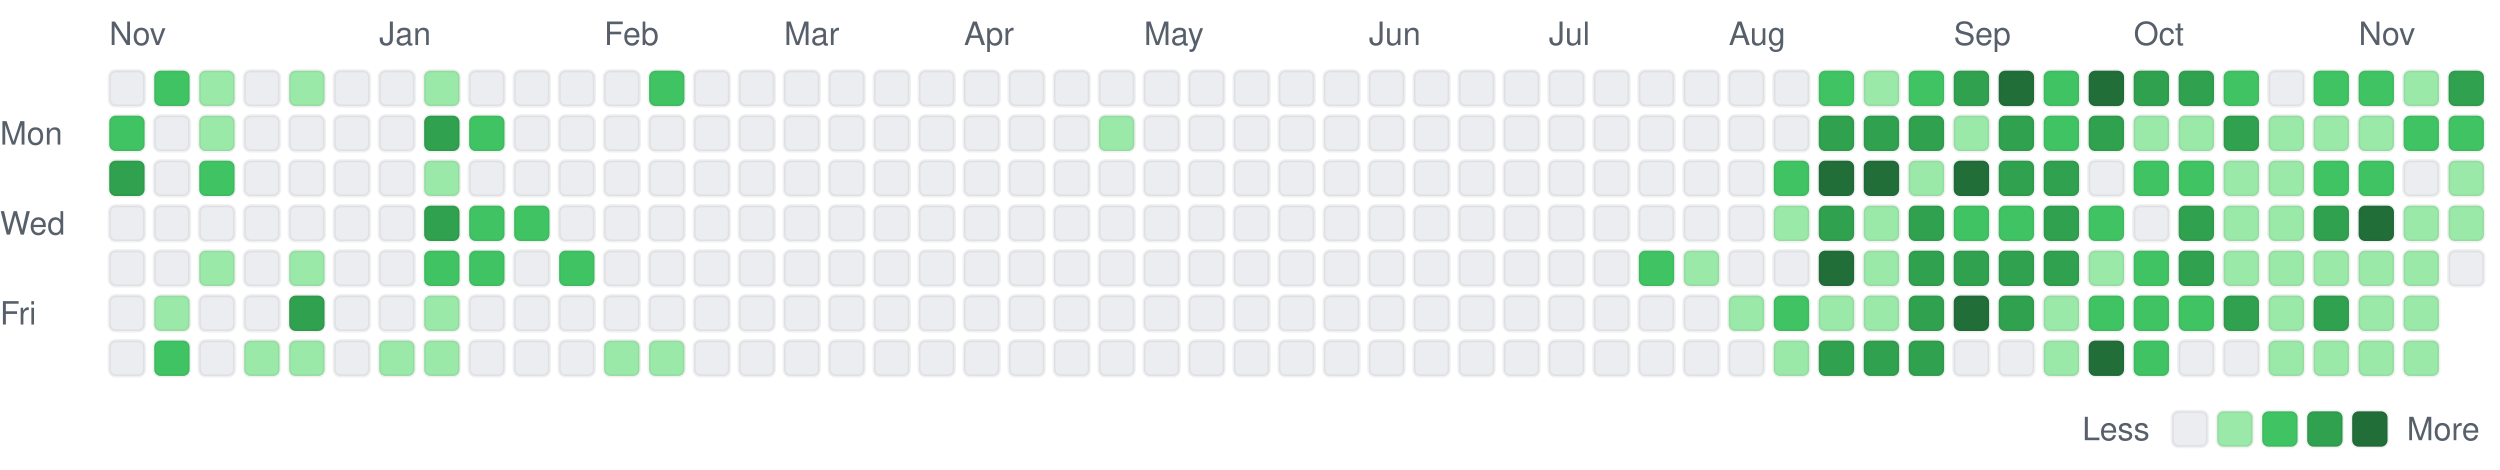
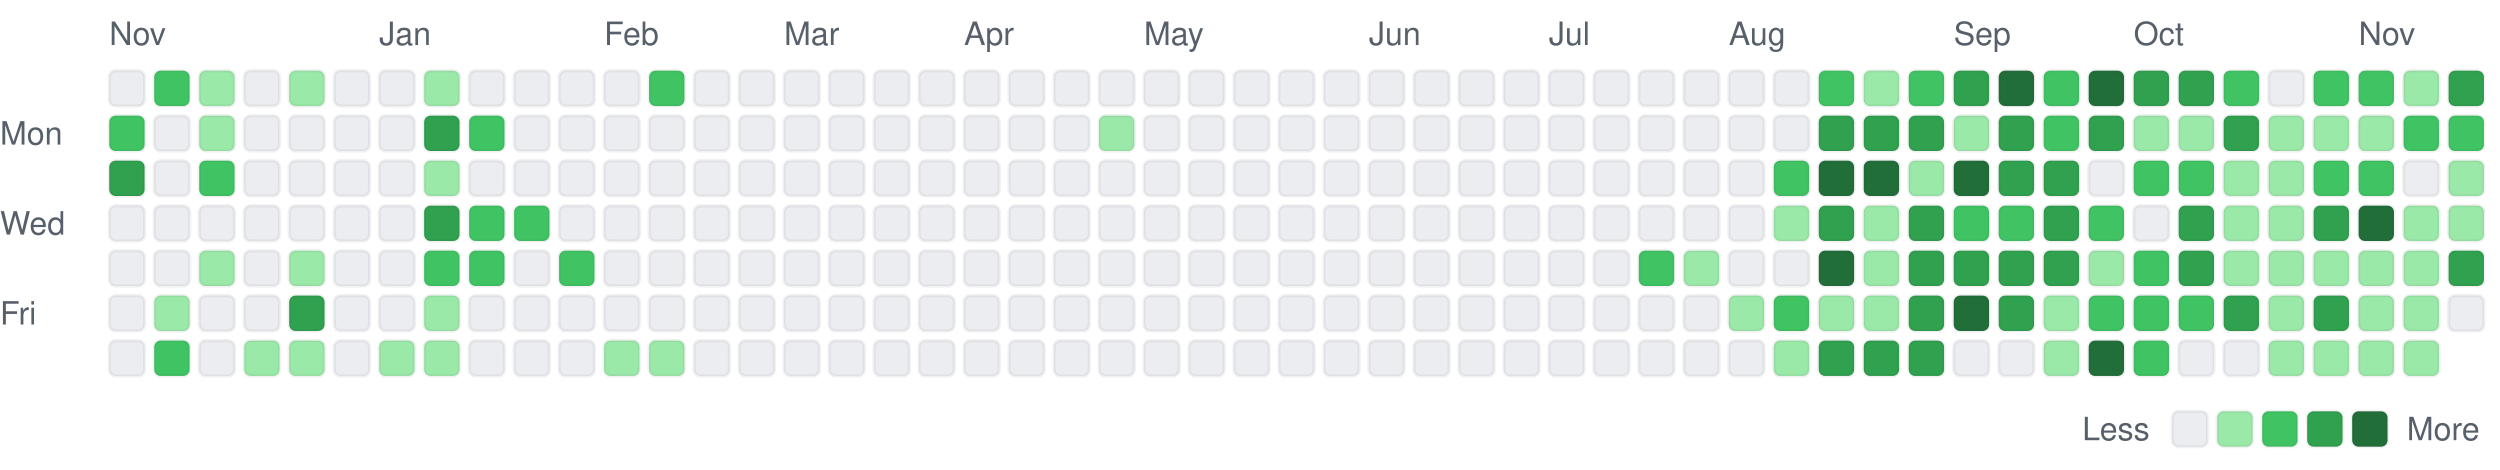
<svg xmlns="http://www.w3.org/2000/svg" width="778" height="146" viewBox="0 0 778 146" role="img" aria-label="LeetCode submissions per day, last 53 weeks">
  <style>text{font:10px -apple-system, Segoe UI, Helvetica, Arial, sans-serif;fill:#57606a}rect{rx:2px;ry:2px;stroke:rgba(27,31,35,.06);stroke-width:1px}.l0{fill:#ebedf0}.l1{fill:#9be9a8}.l2{fill:#40c463}.l3{fill:#30a14e}.l4{fill:#216e39}@media (prefers-color-scheme:dark){text{fill:#8b949e}rect{stroke:rgba(255,255,255,.05)}.l0{fill:#161b22}.l1{fill:#0e4429}.l2{fill:#006d32}.l3{fill:#26a641}.l4{fill:#39d353}}</style>
  <text x="34" y="14">Nov</text>
  <rect class="l0" x="34" y="22" width="11" height="11" />
  <rect class="l2" x="34" y="36" width="11" height="11" />
  <rect class="l3" x="34" y="50" width="11" height="11" />
  <rect class="l0" x="34" y="64" width="11" height="11" />
  <rect class="l0" x="34" y="78" width="11" height="11" />
  <rect class="l0" x="34" y="92" width="11" height="11" />
  <rect class="l0" x="34" y="106" width="11" height="11" />
  <rect class="l2" x="48" y="22" width="11" height="11" />
  <rect class="l0" x="48" y="36" width="11" height="11" />
  <rect class="l0" x="48" y="50" width="11" height="11" />
  <rect class="l0" x="48" y="64" width="11" height="11" />
  <rect class="l0" x="48" y="78" width="11" height="11" />
  <rect class="l1" x="48" y="92" width="11" height="11" />
  <rect class="l2" x="48" y="106" width="11" height="11" />
  <rect class="l1" x="62" y="22" width="11" height="11" />
  <rect class="l1" x="62" y="36" width="11" height="11" />
  <rect class="l2" x="62" y="50" width="11" height="11" />
  <rect class="l0" x="62" y="64" width="11" height="11" />
  <rect class="l1" x="62" y="78" width="11" height="11" />
  <rect class="l0" x="62" y="92" width="11" height="11" />
  <rect class="l0" x="62" y="106" width="11" height="11" />
  <rect class="l0" x="76" y="22" width="11" height="11" />
  <rect class="l0" x="76" y="36" width="11" height="11" />
  <rect class="l0" x="76" y="50" width="11" height="11" />
  <rect class="l0" x="76" y="64" width="11" height="11" />
  <rect class="l0" x="76" y="78" width="11" height="11" />
  <rect class="l0" x="76" y="92" width="11" height="11" />
  <rect class="l1" x="76" y="106" width="11" height="11" />
  <rect class="l1" x="90" y="22" width="11" height="11" />
  <rect class="l0" x="90" y="36" width="11" height="11" />
  <rect class="l0" x="90" y="50" width="11" height="11" />
  <rect class="l0" x="90" y="64" width="11" height="11" />
  <rect class="l1" x="90" y="78" width="11" height="11" />
  <rect class="l3" x="90" y="92" width="11" height="11" />
  <rect class="l1" x="90" y="106" width="11" height="11" />
  <rect class="l0" x="104" y="22" width="11" height="11" />
  <rect class="l0" x="104" y="36" width="11" height="11" />
  <rect class="l0" x="104" y="50" width="11" height="11" />
  <rect class="l0" x="104" y="64" width="11" height="11" />
  <rect class="l0" x="104" y="78" width="11" height="11" />
  <rect class="l0" x="104" y="92" width="11" height="11" />
  <rect class="l0" x="104" y="106" width="11" height="11" />
  <text x="118" y="14">Jan</text>
  <rect class="l0" x="118" y="22" width="11" height="11" />
  <rect class="l0" x="118" y="36" width="11" height="11" />
  <rect class="l0" x="118" y="50" width="11" height="11" />
  <rect class="l0" x="118" y="64" width="11" height="11" />
  <rect class="l0" x="118" y="78" width="11" height="11" />
  <rect class="l0" x="118" y="92" width="11" height="11" />
  <rect class="l1" x="118" y="106" width="11" height="11" />
  <rect class="l1" x="132" y="22" width="11" height="11" />
  <rect class="l3" x="132" y="36" width="11" height="11" />
  <rect class="l1" x="132" y="50" width="11" height="11" />
  <rect class="l3" x="132" y="64" width="11" height="11" />
  <rect class="l2" x="132" y="78" width="11" height="11" />
  <rect class="l1" x="132" y="92" width="11" height="11" />
  <rect class="l1" x="132" y="106" width="11" height="11" />
  <rect class="l0" x="146" y="22" width="11" height="11" />
  <rect class="l2" x="146" y="36" width="11" height="11" />
  <rect class="l0" x="146" y="50" width="11" height="11" />
  <rect class="l2" x="146" y="64" width="11" height="11" />
  <rect class="l2" x="146" y="78" width="11" height="11" />
  <rect class="l0" x="146" y="92" width="11" height="11" />
  <rect class="l0" x="146" y="106" width="11" height="11" />
  <rect class="l0" x="160" y="22" width="11" height="11" />
  <rect class="l0" x="160" y="36" width="11" height="11" />
  <rect class="l0" x="160" y="50" width="11" height="11" />
  <rect class="l2" x="160" y="64" width="11" height="11" />
  <rect class="l0" x="160" y="78" width="11" height="11" />
  <rect class="l0" x="160" y="92" width="11" height="11" />
  <rect class="l0" x="160" y="106" width="11" height="11" />
  <rect class="l0" x="174" y="22" width="11" height="11" />
  <rect class="l0" x="174" y="36" width="11" height="11" />
  <rect class="l0" x="174" y="50" width="11" height="11" />
  <rect class="l0" x="174" y="64" width="11" height="11" />
  <rect class="l2" x="174" y="78" width="11" height="11" />
  <rect class="l0" x="174" y="92" width="11" height="11" />
  <rect class="l0" x="174" y="106" width="11" height="11" />
  <text x="188" y="14">Feb</text>
  <rect class="l0" x="188" y="22" width="11" height="11" />
  <rect class="l0" x="188" y="36" width="11" height="11" />
  <rect class="l0" x="188" y="50" width="11" height="11" />
  <rect class="l0" x="188" y="64" width="11" height="11" />
  <rect class="l0" x="188" y="78" width="11" height="11" />
  <rect class="l0" x="188" y="92" width="11" height="11" />
  <rect class="l1" x="188" y="106" width="11" height="11" />
  <rect class="l2" x="202" y="22" width="11" height="11" />
  <rect class="l0" x="202" y="36" width="11" height="11" />
  <rect class="l0" x="202" y="50" width="11" height="11" />
  <rect class="l0" x="202" y="64" width="11" height="11" />
  <rect class="l0" x="202" y="78" width="11" height="11" />
  <rect class="l0" x="202" y="92" width="11" height="11" />
  <rect class="l1" x="202" y="106" width="11" height="11" />
  <rect class="l0" x="216" y="22" width="11" height="11" />
  <rect class="l0" x="216" y="36" width="11" height="11" />
  <rect class="l0" x="216" y="50" width="11" height="11" />
  <rect class="l0" x="216" y="64" width="11" height="11" />
  <rect class="l0" x="216" y="78" width="11" height="11" />
  <rect class="l0" x="216" y="92" width="11" height="11" />
  <rect class="l0" x="216" y="106" width="11" height="11" />
  <rect class="l0" x="230" y="22" width="11" height="11" />
  <rect class="l0" x="230" y="36" width="11" height="11" />
  <rect class="l0" x="230" y="50" width="11" height="11" />
  <rect class="l0" x="230" y="64" width="11" height="11" />
  <rect class="l0" x="230" y="78" width="11" height="11" />
  <rect class="l0" x="230" y="92" width="11" height="11" />
  <rect class="l0" x="230" y="106" width="11" height="11" />
  <text x="244" y="14">Mar</text>
  <rect class="l0" x="244" y="22" width="11" height="11" />
  <rect class="l0" x="244" y="36" width="11" height="11" />
  <rect class="l0" x="244" y="50" width="11" height="11" />
  <rect class="l0" x="244" y="64" width="11" height="11" />
  <rect class="l0" x="244" y="78" width="11" height="11" />
  <rect class="l0" x="244" y="92" width="11" height="11" />
  <rect class="l0" x="244" y="106" width="11" height="11" />
  <rect class="l0" x="258" y="22" width="11" height="11" />
  <rect class="l0" x="258" y="36" width="11" height="11" />
  <rect class="l0" x="258" y="50" width="11" height="11" />
  <rect class="l0" x="258" y="64" width="11" height="11" />
  <rect class="l0" x="258" y="78" width="11" height="11" />
  <rect class="l0" x="258" y="92" width="11" height="11" />
  <rect class="l0" x="258" y="106" width="11" height="11" />
  <rect class="l0" x="272" y="22" width="11" height="11" />
  <rect class="l0" x="272" y="36" width="11" height="11" />
  <rect class="l0" x="272" y="50" width="11" height="11" />
  <rect class="l0" x="272" y="64" width="11" height="11" />
  <rect class="l0" x="272" y="78" width="11" height="11" />
  <rect class="l0" x="272" y="92" width="11" height="11" />
  <rect class="l0" x="272" y="106" width="11" height="11" />
  <rect class="l0" x="286" y="22" width="11" height="11" />
  <rect class="l0" x="286" y="36" width="11" height="11" />
  <rect class="l0" x="286" y="50" width="11" height="11" />
  <rect class="l0" x="286" y="64" width="11" height="11" />
  <rect class="l0" x="286" y="78" width="11" height="11" />
  <rect class="l0" x="286" y="92" width="11" height="11" />
  <rect class="l0" x="286" y="106" width="11" height="11" />
  <text x="300" y="14">Apr</text>
  <rect class="l0" x="300" y="22" width="11" height="11" />
  <rect class="l0" x="300" y="36" width="11" height="11" />
  <rect class="l0" x="300" y="50" width="11" height="11" />
  <rect class="l0" x="300" y="64" width="11" height="11" />
  <rect class="l0" x="300" y="78" width="11" height="11" />
  <rect class="l0" x="300" y="92" width="11" height="11" />
  <rect class="l0" x="300" y="106" width="11" height="11" />
  <rect class="l0" x="314" y="22" width="11" height="11" />
  <rect class="l0" x="314" y="36" width="11" height="11" />
  <rect class="l0" x="314" y="50" width="11" height="11" />
  <rect class="l0" x="314" y="64" width="11" height="11" />
  <rect class="l0" x="314" y="78" width="11" height="11" />
  <rect class="l0" x="314" y="92" width="11" height="11" />
  <rect class="l0" x="314" y="106" width="11" height="11" />
  <rect class="l0" x="328" y="22" width="11" height="11" />
  <rect class="l0" x="328" y="36" width="11" height="11" />
  <rect class="l0" x="328" y="50" width="11" height="11" />
  <rect class="l0" x="328" y="64" width="11" height="11" />
  <rect class="l0" x="328" y="78" width="11" height="11" />
  <rect class="l0" x="328" y="92" width="11" height="11" />
  <rect class="l0" x="328" y="106" width="11" height="11" />
  <rect class="l0" x="342" y="22" width="11" height="11" />
  <rect class="l1" x="342" y="36" width="11" height="11" />
  <rect class="l0" x="342" y="50" width="11" height="11" />
  <rect class="l0" x="342" y="64" width="11" height="11" />
  <rect class="l0" x="342" y="78" width="11" height="11" />
  <rect class="l0" x="342" y="92" width="11" height="11" />
  <rect class="l0" x="342" y="106" width="11" height="11" />
  <text x="356" y="14">May</text>
  <rect class="l0" x="356" y="22" width="11" height="11" />
  <rect class="l0" x="356" y="36" width="11" height="11" />
  <rect class="l0" x="356" y="50" width="11" height="11" />
  <rect class="l0" x="356" y="64" width="11" height="11" />
  <rect class="l0" x="356" y="78" width="11" height="11" />
  <rect class="l0" x="356" y="92" width="11" height="11" />
  <rect class="l0" x="356" y="106" width="11" height="11" />
  <rect class="l0" x="370" y="22" width="11" height="11" />
  <rect class="l0" x="370" y="36" width="11" height="11" />
  <rect class="l0" x="370" y="50" width="11" height="11" />
  <rect class="l0" x="370" y="64" width="11" height="11" />
  <rect class="l0" x="370" y="78" width="11" height="11" />
  <rect class="l0" x="370" y="92" width="11" height="11" />
  <rect class="l0" x="370" y="106" width="11" height="11" />
  <rect class="l0" x="384" y="22" width="11" height="11" />
  <rect class="l0" x="384" y="36" width="11" height="11" />
  <rect class="l0" x="384" y="50" width="11" height="11" />
  <rect class="l0" x="384" y="64" width="11" height="11" />
  <rect class="l0" x="384" y="78" width="11" height="11" />
  <rect class="l0" x="384" y="92" width="11" height="11" />
  <rect class="l0" x="384" y="106" width="11" height="11" />
  <rect class="l0" x="398" y="22" width="11" height="11" />
  <rect class="l0" x="398" y="36" width="11" height="11" />
  <rect class="l0" x="398" y="50" width="11" height="11" />
  <rect class="l0" x="398" y="64" width="11" height="11" />
  <rect class="l0" x="398" y="78" width="11" height="11" />
  <rect class="l0" x="398" y="92" width="11" height="11" />
  <rect class="l0" x="398" y="106" width="11" height="11" />
  <rect class="l0" x="412" y="22" width="11" height="11" />
  <rect class="l0" x="412" y="36" width="11" height="11" />
  <rect class="l0" x="412" y="50" width="11" height="11" />
  <rect class="l0" x="412" y="64" width="11" height="11" />
  <rect class="l0" x="412" y="78" width="11" height="11" />
  <rect class="l0" x="412" y="92" width="11" height="11" />
  <rect class="l0" x="412" y="106" width="11" height="11" />
  <text x="426" y="14">Jun</text>
  <rect class="l0" x="426" y="22" width="11" height="11" />
  <rect class="l0" x="426" y="36" width="11" height="11" />
  <rect class="l0" x="426" y="50" width="11" height="11" />
  <rect class="l0" x="426" y="64" width="11" height="11" />
  <rect class="l0" x="426" y="78" width="11" height="11" />
  <rect class="l0" x="426" y="92" width="11" height="11" />
  <rect class="l0" x="426" y="106" width="11" height="11" />
  <rect class="l0" x="440" y="22" width="11" height="11" />
  <rect class="l0" x="440" y="36" width="11" height="11" />
  <rect class="l0" x="440" y="50" width="11" height="11" />
  <rect class="l0" x="440" y="64" width="11" height="11" />
  <rect class="l0" x="440" y="78" width="11" height="11" />
  <rect class="l0" x="440" y="92" width="11" height="11" />
  <rect class="l0" x="440" y="106" width="11" height="11" />
  <rect class="l0" x="454" y="22" width="11" height="11" />
  <rect class="l0" x="454" y="36" width="11" height="11" />
  <rect class="l0" x="454" y="50" width="11" height="11" />
  <rect class="l0" x="454" y="64" width="11" height="11" />
  <rect class="l0" x="454" y="78" width="11" height="11" />
  <rect class="l0" x="454" y="92" width="11" height="11" />
  <rect class="l0" x="454" y="106" width="11" height="11" />
  <rect class="l0" x="468" y="22" width="11" height="11" />
  <rect class="l0" x="468" y="36" width="11" height="11" />
  <rect class="l0" x="468" y="50" width="11" height="11" />
  <rect class="l0" x="468" y="64" width="11" height="11" />
  <rect class="l0" x="468" y="78" width="11" height="11" />
  <rect class="l0" x="468" y="92" width="11" height="11" />
  <rect class="l0" x="468" y="106" width="11" height="11" />
  <text x="482" y="14">Jul</text>
  <rect class="l0" x="482" y="22" width="11" height="11" />
  <rect class="l0" x="482" y="36" width="11" height="11" />
  <rect class="l0" x="482" y="50" width="11" height="11" />
  <rect class="l0" x="482" y="64" width="11" height="11" />
  <rect class="l0" x="482" y="78" width="11" height="11" />
  <rect class="l0" x="482" y="92" width="11" height="11" />
  <rect class="l0" x="482" y="106" width="11" height="11" />
  <rect class="l0" x="496" y="22" width="11" height="11" />
  <rect class="l0" x="496" y="36" width="11" height="11" />
  <rect class="l0" x="496" y="50" width="11" height="11" />
  <rect class="l0" x="496" y="64" width="11" height="11" />
  <rect class="l0" x="496" y="78" width="11" height="11" />
  <rect class="l0" x="496" y="92" width="11" height="11" />
  <rect class="l0" x="496" y="106" width="11" height="11" />
  <rect class="l0" x="510" y="22" width="11" height="11" />
  <rect class="l0" x="510" y="36" width="11" height="11" />
  <rect class="l0" x="510" y="50" width="11" height="11" />
  <rect class="l0" x="510" y="64" width="11" height="11" />
  <rect class="l2" x="510" y="78" width="11" height="11" />
  <rect class="l0" x="510" y="92" width="11" height="11" />
  <rect class="l0" x="510" y="106" width="11" height="11" />
  <rect class="l0" x="524" y="22" width="11" height="11" />
  <rect class="l0" x="524" y="36" width="11" height="11" />
  <rect class="l0" x="524" y="50" width="11" height="11" />
  <rect class="l0" x="524" y="64" width="11" height="11" />
  <rect class="l1" x="524" y="78" width="11" height="11" />
  <rect class="l0" x="524" y="92" width="11" height="11" />
  <rect class="l0" x="524" y="106" width="11" height="11" />
  <text x="538" y="14">Aug</text>
  <rect class="l0" x="538" y="22" width="11" height="11" />
  <rect class="l0" x="538" y="36" width="11" height="11" />
  <rect class="l0" x="538" y="50" width="11" height="11" />
  <rect class="l0" x="538" y="64" width="11" height="11" />
  <rect class="l0" x="538" y="78" width="11" height="11" />
  <rect class="l1" x="538" y="92" width="11" height="11" />
  <rect class="l0" x="538" y="106" width="11" height="11" />
  <rect class="l0" x="552" y="22" width="11" height="11" />
  <rect class="l0" x="552" y="36" width="11" height="11" />
  <rect class="l2" x="552" y="50" width="11" height="11" />
  <rect class="l1" x="552" y="64" width="11" height="11" />
  <rect class="l0" x="552" y="78" width="11" height="11" />
  <rect class="l2" x="552" y="92" width="11" height="11" />
  <rect class="l1" x="552" y="106" width="11" height="11" />
  <rect class="l2" x="566" y="22" width="11" height="11" />
  <rect class="l3" x="566" y="36" width="11" height="11" />
  <rect class="l4" x="566" y="50" width="11" height="11" />
  <rect class="l3" x="566" y="64" width="11" height="11" />
  <rect class="l4" x="566" y="78" width="11" height="11" />
  <rect class="l1" x="566" y="92" width="11" height="11" />
  <rect class="l3" x="566" y="106" width="11" height="11" />
  <rect class="l1" x="580" y="22" width="11" height="11" />
  <rect class="l3" x="580" y="36" width="11" height="11" />
  <rect class="l4" x="580" y="50" width="11" height="11" />
  <rect class="l1" x="580" y="64" width="11" height="11" />
  <rect class="l1" x="580" y="78" width="11" height="11" />
  <rect class="l1" x="580" y="92" width="11" height="11" />
  <rect class="l3" x="580" y="106" width="11" height="11" />
  <rect class="l2" x="594" y="22" width="11" height="11" />
  <rect class="l3" x="594" y="36" width="11" height="11" />
  <rect class="l1" x="594" y="50" width="11" height="11" />
  <rect class="l3" x="594" y="64" width="11" height="11" />
  <rect class="l3" x="594" y="78" width="11" height="11" />
  <rect class="l3" x="594" y="92" width="11" height="11" />
  <rect class="l3" x="594" y="106" width="11" height="11" />
  <text x="608" y="14">Sep</text>
  <rect class="l3" x="608" y="22" width="11" height="11" />
  <rect class="l1" x="608" y="36" width="11" height="11" />
  <rect class="l4" x="608" y="50" width="11" height="11" />
  <rect class="l2" x="608" y="64" width="11" height="11" />
  <rect class="l3" x="608" y="78" width="11" height="11" />
  <rect class="l4" x="608" y="92" width="11" height="11" />
  <rect class="l0" x="608" y="106" width="11" height="11" />
  <rect class="l4" x="622" y="22" width="11" height="11" />
  <rect class="l3" x="622" y="36" width="11" height="11" />
  <rect class="l3" x="622" y="50" width="11" height="11" />
  <rect class="l2" x="622" y="64" width="11" height="11" />
  <rect class="l3" x="622" y="78" width="11" height="11" />
  <rect class="l3" x="622" y="92" width="11" height="11" />
  <rect class="l0" x="622" y="106" width="11" height="11" />
  <rect class="l2" x="636" y="22" width="11" height="11" />
  <rect class="l2" x="636" y="36" width="11" height="11" />
  <rect class="l3" x="636" y="50" width="11" height="11" />
  <rect class="l3" x="636" y="64" width="11" height="11" />
  <rect class="l3" x="636" y="78" width="11" height="11" />
  <rect class="l1" x="636" y="92" width="11" height="11" />
  <rect class="l1" x="636" y="106" width="11" height="11" />
  <rect class="l4" x="650" y="22" width="11" height="11" />
  <rect class="l3" x="650" y="36" width="11" height="11" />
  <rect class="l0" x="650" y="50" width="11" height="11" />
  <rect class="l2" x="650" y="64" width="11" height="11" />
  <rect class="l1" x="650" y="78" width="11" height="11" />
  <rect class="l2" x="650" y="92" width="11" height="11" />
  <rect class="l4" x="650" y="106" width="11" height="11" />
  <text x="664" y="14">Oct</text>
  <rect class="l3" x="664" y="22" width="11" height="11" />
  <rect class="l1" x="664" y="36" width="11" height="11" />
  <rect class="l2" x="664" y="50" width="11" height="11" />
  <rect class="l0" x="664" y="64" width="11" height="11" />
  <rect class="l2" x="664" y="78" width="11" height="11" />
  <rect class="l2" x="664" y="92" width="11" height="11" />
  <rect class="l2" x="664" y="106" width="11" height="11" />
  <rect class="l3" x="678" y="22" width="11" height="11" />
  <rect class="l1" x="678" y="36" width="11" height="11" />
  <rect class="l2" x="678" y="50" width="11" height="11" />
  <rect class="l3" x="678" y="64" width="11" height="11" />
  <rect class="l3" x="678" y="78" width="11" height="11" />
  <rect class="l2" x="678" y="92" width="11" height="11" />
  <rect class="l0" x="678" y="106" width="11" height="11" />
  <rect class="l2" x="692" y="22" width="11" height="11" />
  <rect class="l3" x="692" y="36" width="11" height="11" />
  <rect class="l1" x="692" y="50" width="11" height="11" />
  <rect class="l1" x="692" y="64" width="11" height="11" />
  <rect class="l1" x="692" y="78" width="11" height="11" />
  <rect class="l3" x="692" y="92" width="11" height="11" />
  <rect class="l0" x="692" y="106" width="11" height="11" />
  <rect class="l0" x="706" y="22" width="11" height="11" />
  <rect class="l1" x="706" y="36" width="11" height="11" />
  <rect class="l1" x="706" y="50" width="11" height="11" />
  <rect class="l1" x="706" y="64" width="11" height="11" />
  <rect class="l1" x="706" y="78" width="11" height="11" />
  <rect class="l1" x="706" y="92" width="11" height="11" />
  <rect class="l1" x="706" y="106" width="11" height="11" />
  <rect class="l2" x="720" y="22" width="11" height="11" />
  <rect class="l1" x="720" y="36" width="11" height="11" />
  <rect class="l2" x="720" y="50" width="11" height="11" />
  <rect class="l3" x="720" y="64" width="11" height="11" />
  <rect class="l1" x="720" y="78" width="11" height="11" />
  <rect class="l3" x="720" y="92" width="11" height="11" />
  <rect class="l1" x="720" y="106" width="11" height="11" />
  <text x="734" y="14">Nov</text>
  <rect class="l2" x="734" y="22" width="11" height="11" />
  <rect class="l1" x="734" y="36" width="11" height="11" />
  <rect class="l2" x="734" y="50" width="11" height="11" />
  <rect class="l4" x="734" y="64" width="11" height="11" />
  <rect class="l1" x="734" y="78" width="11" height="11" />
  <rect class="l1" x="734" y="92" width="11" height="11" />
  <rect class="l1" x="734" y="106" width="11" height="11" />
  <rect class="l1" x="748" y="22" width="11" height="11" />
  <rect class="l2" x="748" y="36" width="11" height="11" />
  <rect class="l0" x="748" y="50" width="11" height="11" />
  <rect class="l1" x="748" y="64" width="11" height="11" />
  <rect class="l1" x="748" y="78" width="11" height="11" />
  <rect class="l1" x="748" y="92" width="11" height="11" />
  <rect class="l1" x="748" y="106" width="11" height="11" />
  <rect class="l3" x="762" y="22" width="11" height="11" />
  <rect class="l2" x="762" y="36" width="11" height="11" />
  <rect class="l1" x="762" y="50" width="11" height="11" />
  <rect class="l1" x="762" y="64" width="11" height="11" />
-   <rect class="l0" x="762" y="78" width="11" height="11" />
+   <rect class="l3" x="762" y="78" width="11" height="11" />
+   <rect class="l0" x="762" y="92" width="11" height="11" />
  <text x="0" y="45">Mon</text>
  <text x="0" y="73">Wed</text>
  <text x="0" y="101">Fri</text>
  <text x="648" y="137">Less</text>
  <rect class="l0" x="676" y="128" width="11" height="11" />
  <rect class="l1" x="690" y="128" width="11" height="11" />
  <rect class="l2" x="704" y="128" width="11" height="11" />
  <rect class="l3" x="718" y="128" width="11" height="11" />
  <rect class="l4" x="732" y="128" width="11" height="11" />
  <text x="749" y="137">More</text>
</svg>
